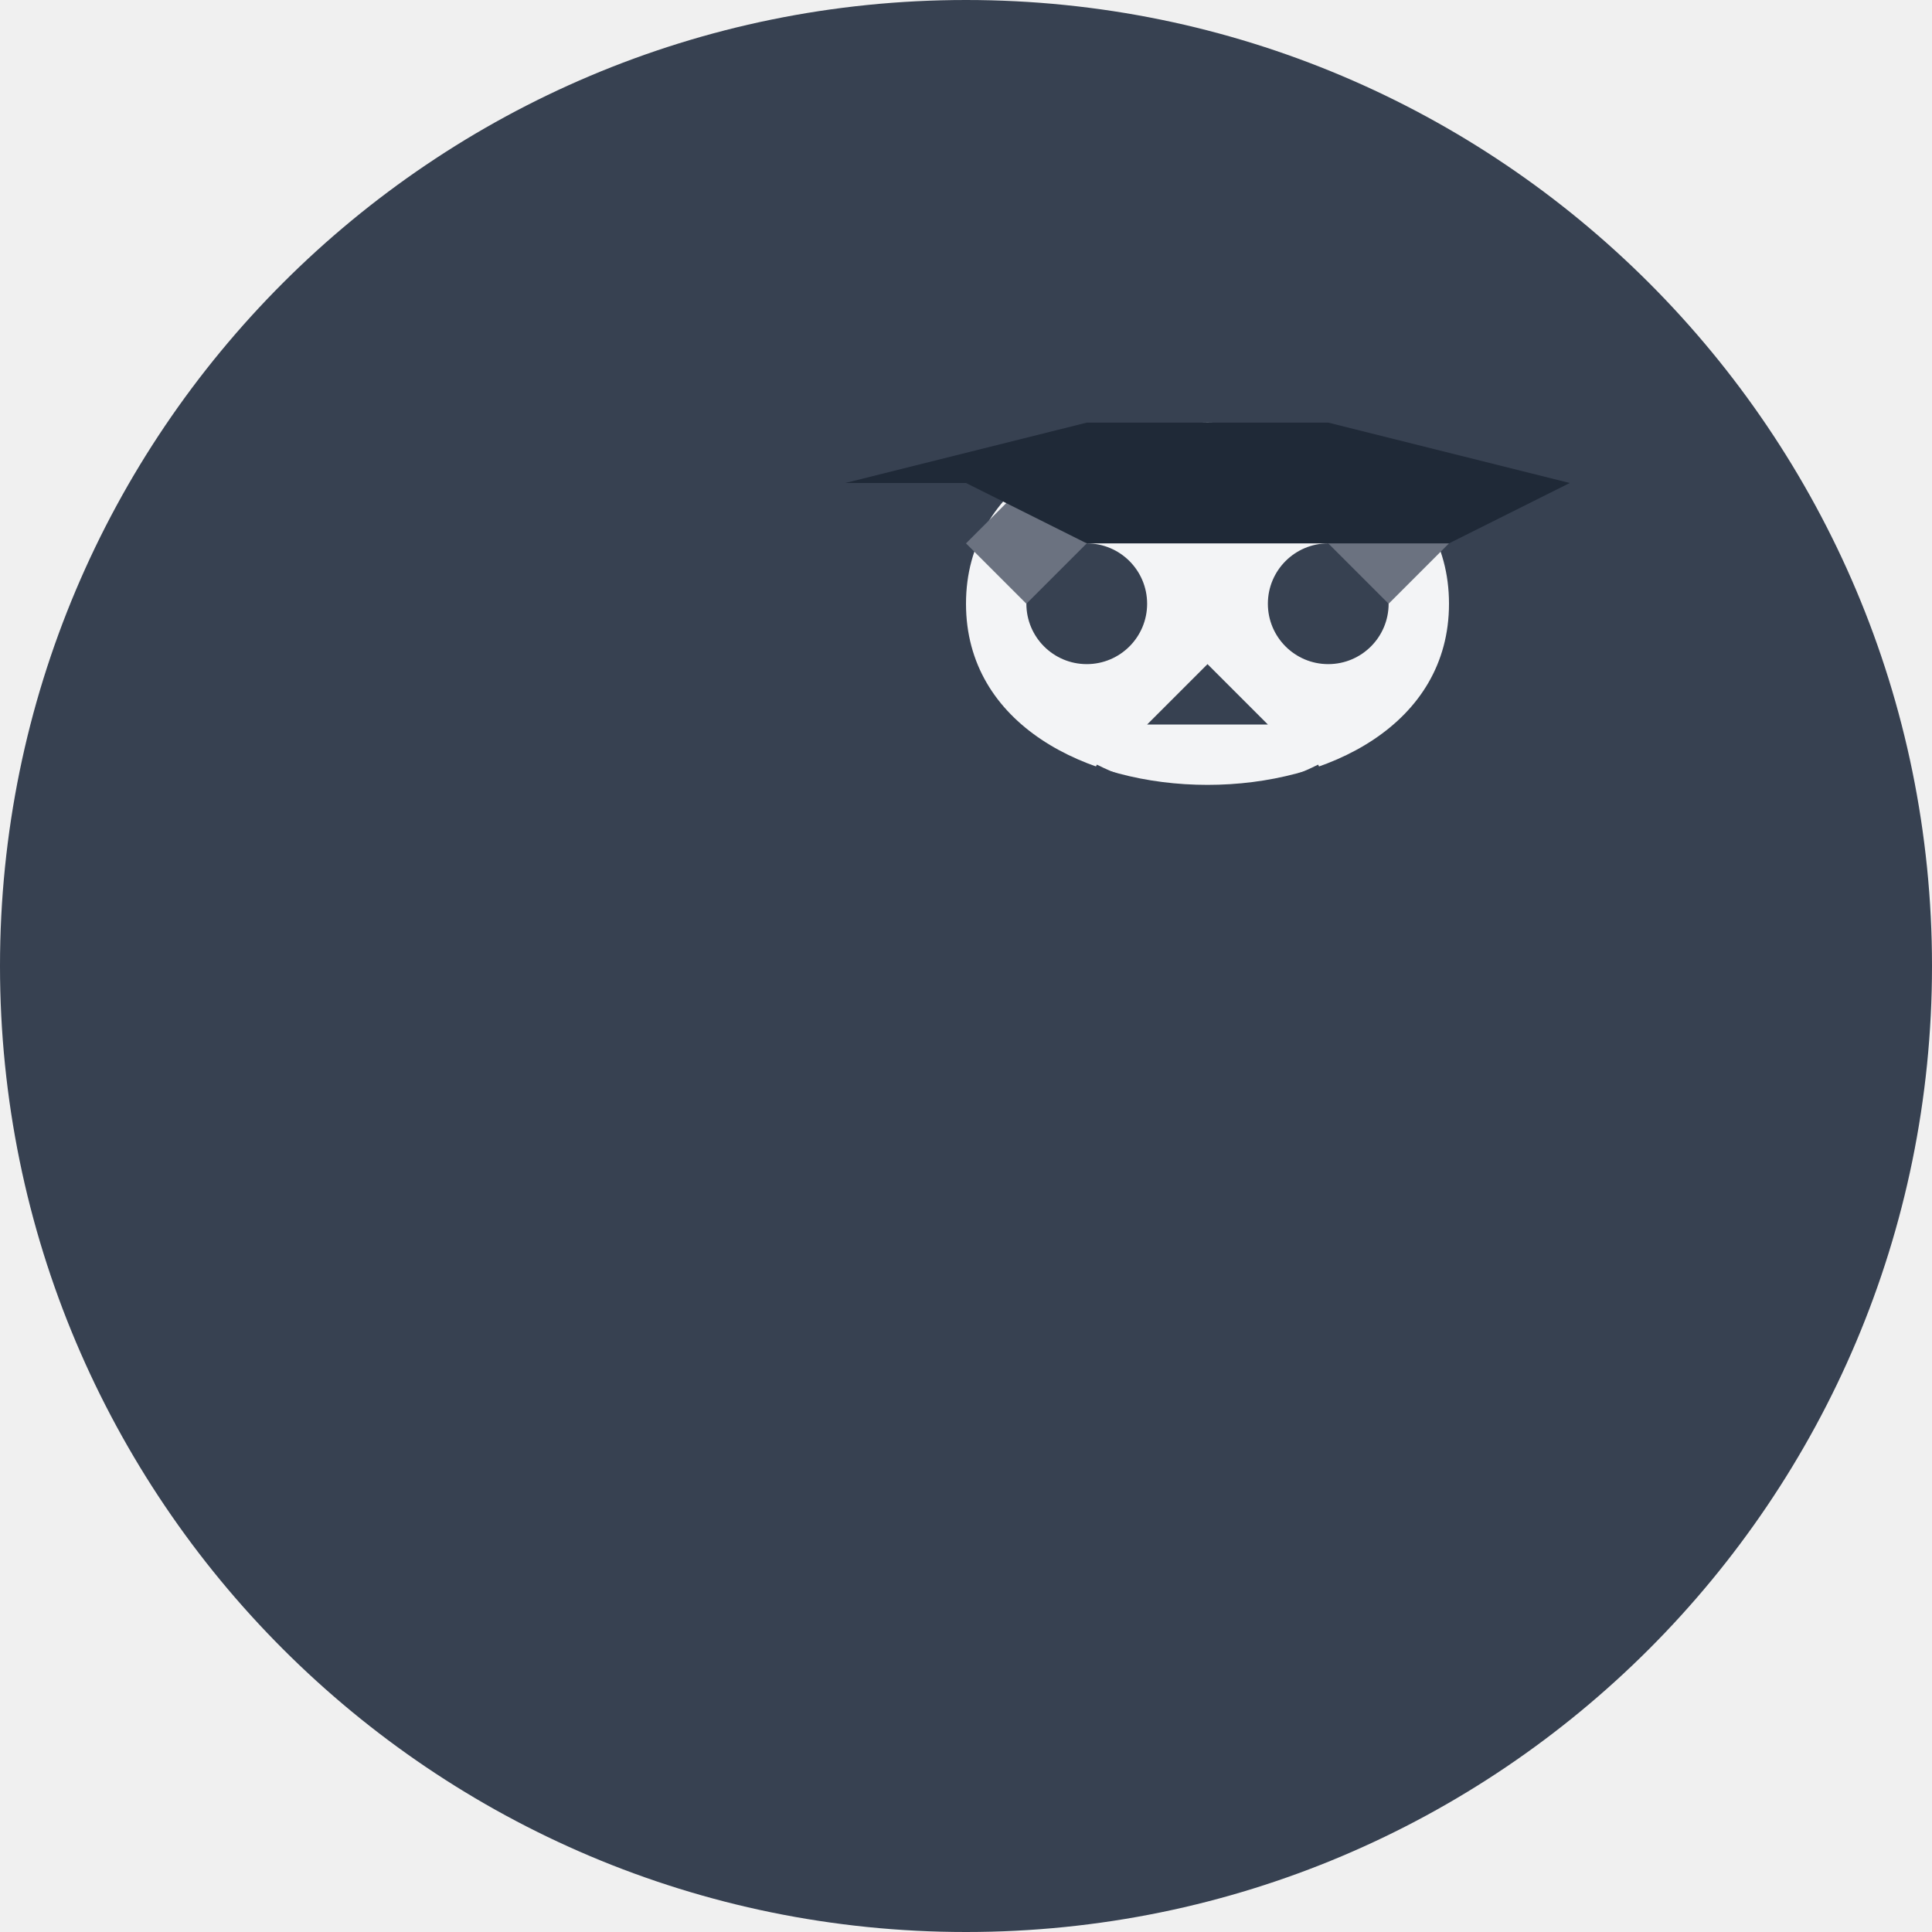
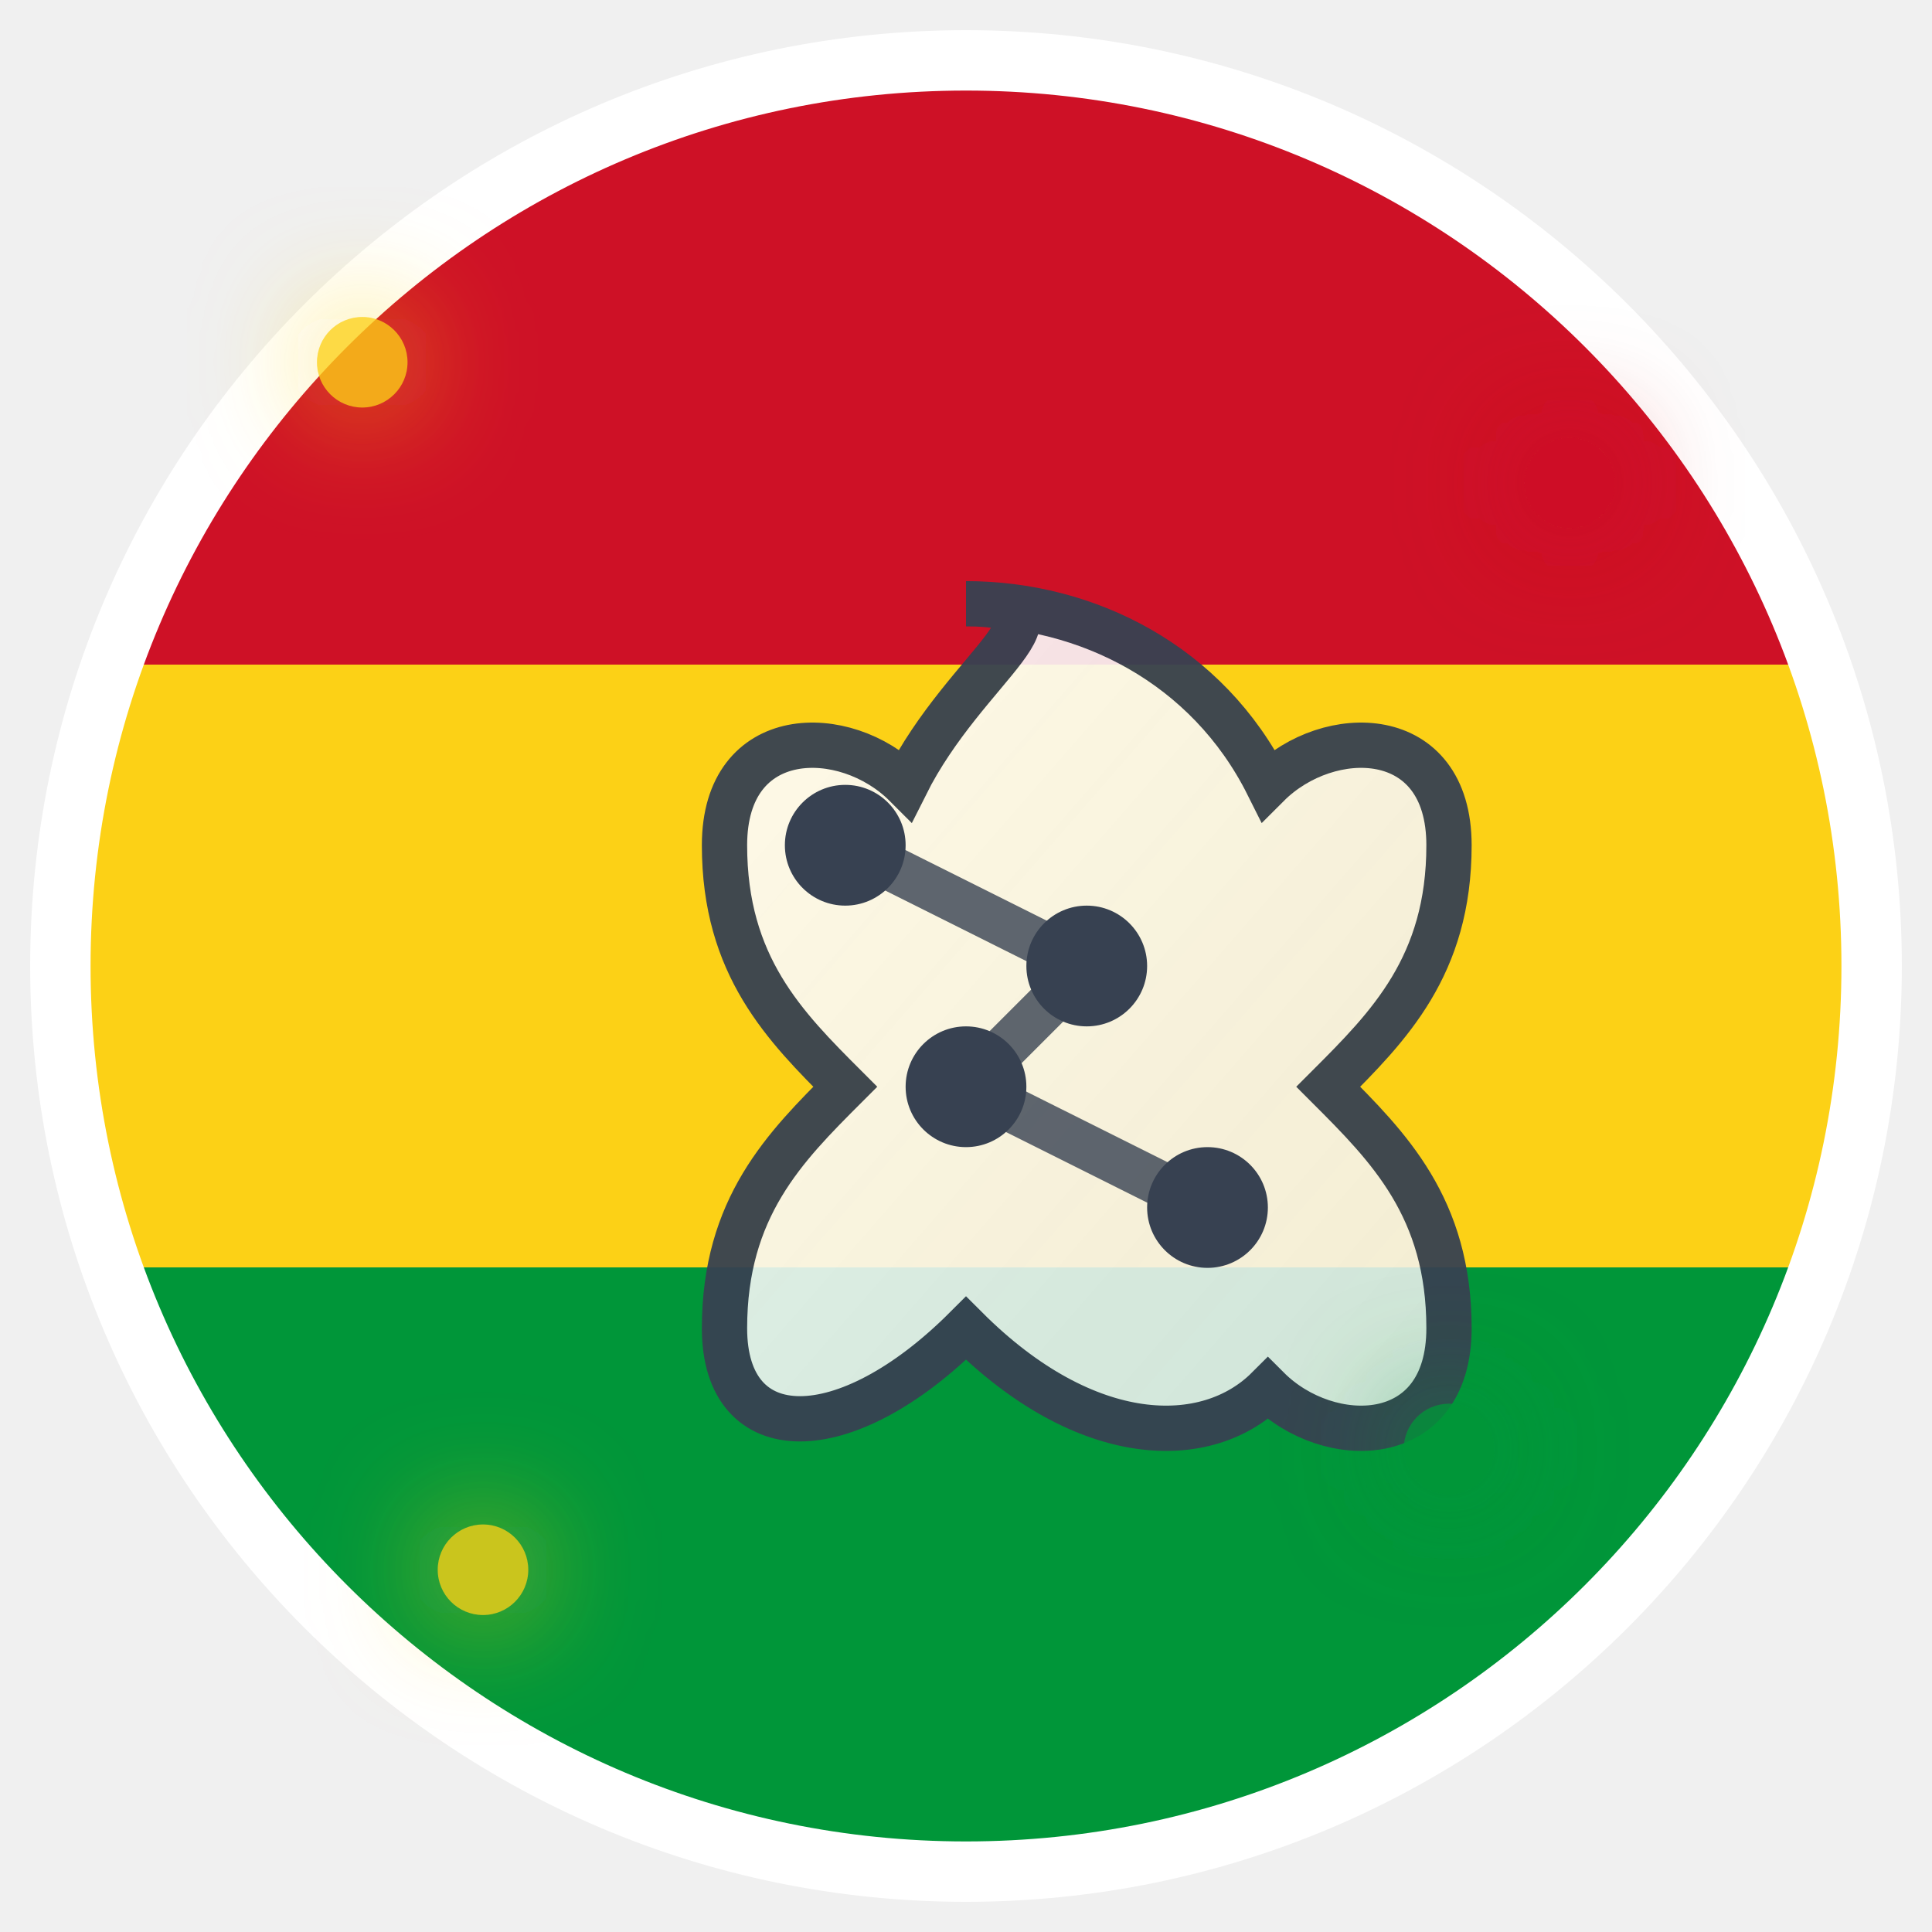
<svg xmlns="http://www.w3.org/2000/svg" width="64" height="64" viewBox="0 0 64 64" fill="none">
-   <circle cx="32" cy="32" r="32" fill="#374151" />
-   <g transform="translate(16, 12)">
-     <path d="M16 8 C16 4, 20 2, 24 2 C28 2, 32 4, 32 8 C32 12, 28 14, 24 14 C20 14, 16 12, 16 8 Z" fill="#F3F4F6" />
-     <circle cx="20" cy="8" r="2" fill="#374151" />
-     <circle cx="28" cy="8" r="2" fill="#374151" />
-     <path d="M24 10 L22 12 L26 12 Z" fill="#374151" />
-     <path d="M20 14 Q24 16, 28 14" stroke="#374151" stroke-width="1.5" fill="none" />
-     <path d="M16 6 L18 4 L20 6 L18 8 Z" fill="#6B7280" />
-     <path d="M28 6 L30 4 L32 6 L30 8 Z" fill="#6B7280" />
-     <path d="M12 4 L20 2 L28 2 L36 4 L32 6 L20 6 L16 4 Z" fill="#1F2937" />
+   <defs>
+     <linearGradient id="guineaGradient" x1="0%" y1="0%" x2="0%" y2="100%">
+       <stop offset="0%" style="stop-color:#CE1126;stop-opacity:1" />
+       <stop offset="33.33%" style="stop-color:#CE1126;stop-opacity:1" />
+       <stop offset="33.33%" style="stop-color:#FCD116;stop-opacity:1" />
+       <stop offset="66.66%" style="stop-color:#FCD116;stop-opacity:1" />
+       <stop offset="66.66%" style="stop-color:#009639;stop-opacity:1" />
+       <stop offset="100%" style="stop-color:#009639;stop-opacity:1" />
+     </linearGradient>
+     <linearGradient id="brainGradient" x1="0%" y1="0%" x2="100%" y2="100%">
+       <stop offset="0%" style="stop-color:#ffffff;stop-opacity:0.95" />
+       <stop offset="100%" style="stop-color:#f0f0f0;stop-opacity:0.9" />
+     </linearGradient>
+     <filter id="glow">
+       <feGaussianBlur stdDeviation="2" result="coloredBlur" />
+       <feMerge>
+         <feMergeNode in="coloredBlur" />
+         <feMergeNode in="SourceGraphic" />
+       </feMerge>
+     </filter>
+   </defs>
+   <circle cx="32" cy="32" r="30" fill="url(#guineaGradient)" stroke="white" stroke-width="2" />
+   <g transform="translate(16, 16)">
+     <path d="M16 4C20 4 24 6 26 10C28 8 32 8 32 12C32 16 30 18 28 20C30 22 32 24 32 28C32 32 28 32 26 30C24 32 20 32 16 28C12 32 8 32 8 28C8 24 10 22 12 20C10 18 8 16 8 12C8 8 12 8 14 10C16 6 20 4 16 4Z" fill="url(#brainGradient)" stroke="#374151" stroke-width="1.5" opacity="0.95" />
+     <path d="M12 12L20 16M20 16L16 20M16 20L24 24" stroke="#374151" stroke-width="1.5" stroke-linecap="round" opacity="0.8" />
+     <circle cx="12" cy="12" r="2" fill="#374151" />
+     <circle cx="20" cy="16" r="2" fill="#374151" />
+     <circle cx="16" cy="20" r="2" fill="#374151" />
+     <circle cx="24" cy="24" r="2" fill="#374151" />
+   </g>
+   <g opacity="0.8" filter="url(#glow)">
+     <circle cx="12" cy="12" r="1.5" fill="#FCD116" />
+     <circle cx="52" cy="16" r="1.5" fill="#CE1126" />
+     <circle cx="48" cy="48" r="1.5" fill="#009639" />
+     <circle cx="16" cy="52" r="1.5" fill="#FCD116" />
  </g>
</svg>
